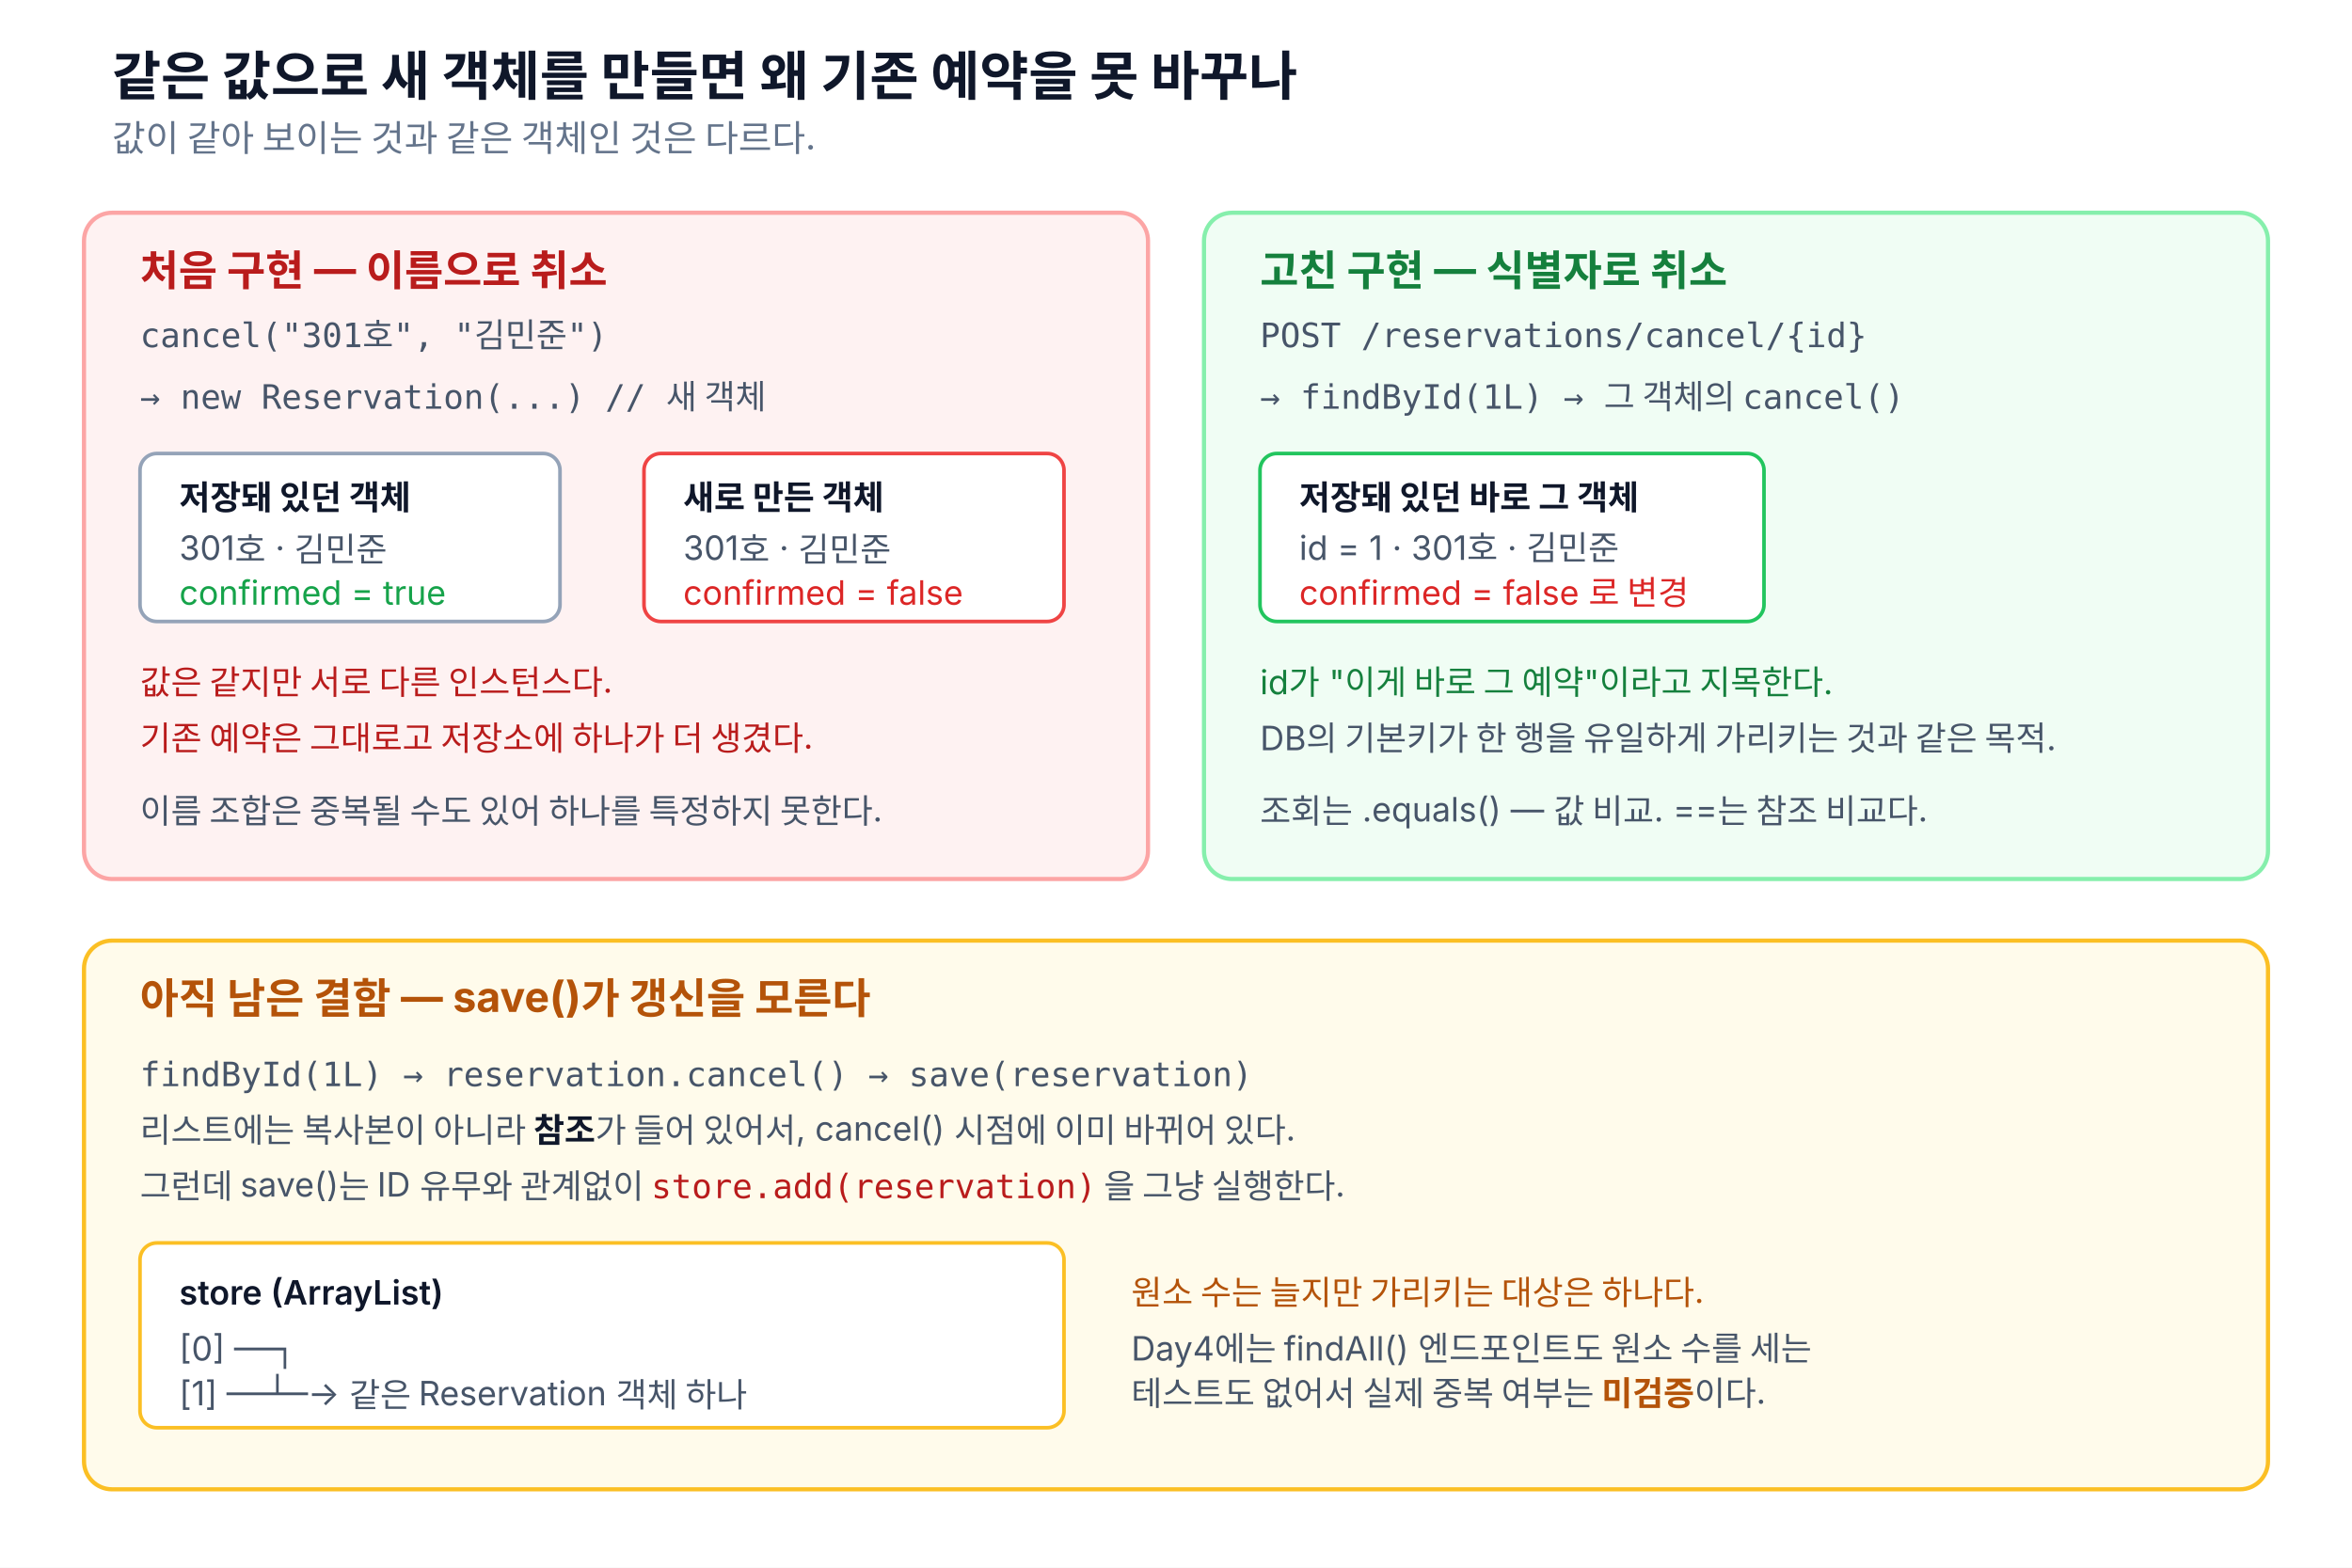
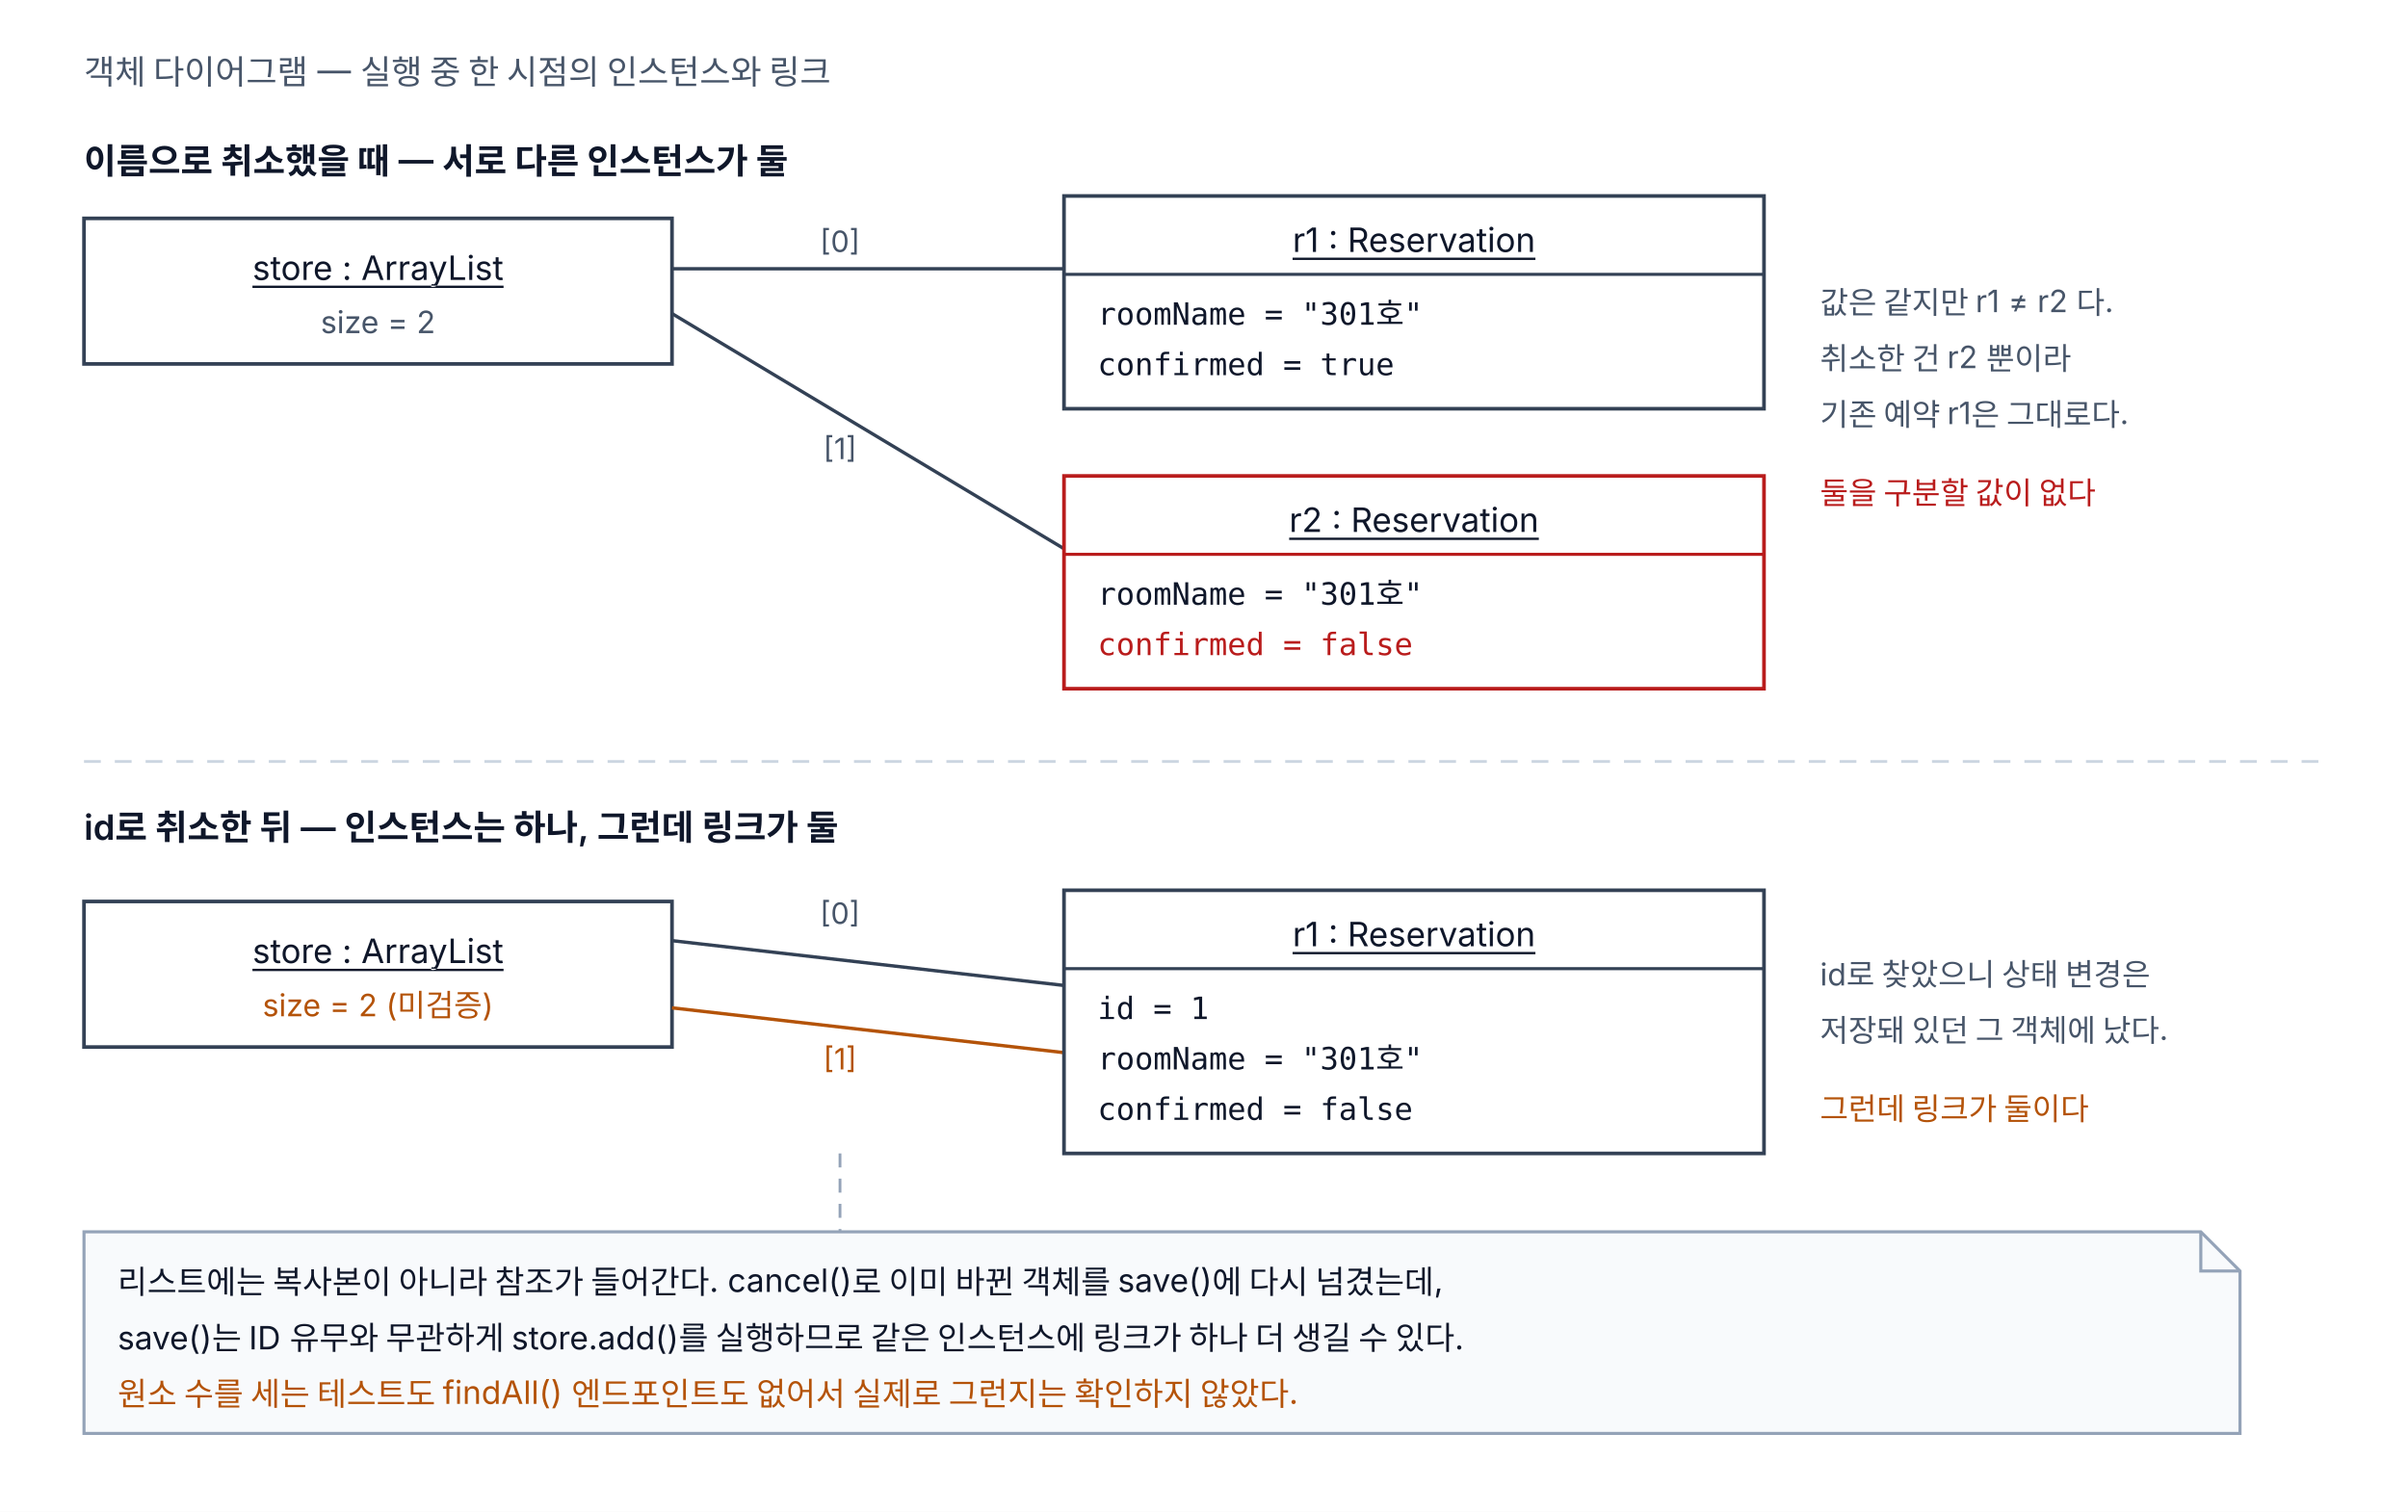
- <svg xmlns="http://www.w3.org/2000/svg" viewBox="0 0 840 560" width="840" height="560" font-family="system-ui, -apple-system, 'Segoe UI', 'Malgun Gothic', 'Apple SD Gothic Neo', sans-serif">
-   <rect x="0" y="0" width="840" height="560" fill="#ffffff" />
-   <defs>
-     <marker id="a4" viewBox="0 0 10 10" refX="9" refY="5" markerWidth="7" markerHeight="7" orient="auto-start-reverse">
-       <path d="M 0 0 L 10 5 L 0 10 z" fill="#64748b" />
-     </marker>
-     <marker id="a4r" viewBox="0 0 10 10" refX="9" refY="5" markerWidth="7" markerHeight="7" orient="auto-start-reverse">
-       <path d="M 0 0 L 10 5 L 0 10 z" fill="#ef4444" />
-     </marker>
-   </defs>
-   <text x="40" y="34" font-size="19" font-weight="700" fill="#0f172a">같은 값으로 새 객체를 만들면 왜 기존 예약을 못 바꾸나</text>
-   <text x="40" y="54" font-size="13" fill="#64748b">값이 같아 보이는 것과 같은 객체인 것은 다르다.</text>
-   <rect x="30" y="76" width="380" height="238" rx="10" fill="#fef2f2" stroke="#fca5a5" stroke-width="1.5" />
-   <text x="50" y="102" font-size="15" font-weight="700" fill="#b91c1c">처음 구현 — 이름으로 취소</text>
-   <text x="50" y="124" font-size="12" fill="#475569" font-family="ui-monospace, Consolas, monospace">cancel("301호", "김민준")</text>
-   <text x="50" y="146" font-size="12" fill="#475569" font-family="ui-monospace, Consolas, monospace">→ new Reservation(...)  // 새 객체</text>
-   <rect x="50" y="162" width="150" height="60" rx="6" fill="#ffffff" stroke="#94a3b8" stroke-width="1.3" />
-   <text x="64" y="182" font-size="12" font-weight="600" fill="#0f172a">저장돼 있던 객체</text>
-   <text x="64" y="200" font-size="12" fill="#475569">301호 · 김민준</text>
-   <text x="64" y="216" font-size="12" fill="#16a34a">confirmed = true</text>
-   <rect x="230" y="162" width="150" height="60" rx="6" fill="#ffffff" stroke="#ef4444" stroke-width="1.3" />
-   <text x="244" y="182" font-size="12" font-weight="600" fill="#0f172a">새로 만든 객체</text>
-   <text x="244" y="200" font-size="12" fill="#475569">301호 · 김민준</text>
-   <text x="244" y="216" font-size="12" fill="#dc2626">confirmed = false</text>
-   <text x="50" y="248" font-size="12" fill="#b91c1c">값은 같지만 서로 다른 인스턴스다.</text>
-   <text x="50" y="268" font-size="12" fill="#b91c1c">기존 예약은 그대로고 저장소에 하나가 더 생겼다.</text>
-   <text x="50" y="294" font-size="12" fill="#475569">이름 조합은 중복될 수도 있어 하나를 특정하지 못한다.</text>
-   <rect x="430" y="76" width="380" height="238" rx="10" fill="#f0fdf4" stroke="#86efac" stroke-width="1.5" />
-   <text x="450" y="102" font-size="15" font-weight="700" fill="#15803d">고친 구현 — 식별자로 취소</text>
-   <text x="450" y="124" font-size="12" fill="#475569" font-family="ui-monospace, Consolas, monospace">POST /reservations/cancel/{id}</text>
-   <text x="450" y="146" font-size="12" fill="#475569" font-family="ui-monospace, Consolas, monospace">→ findById(1L) → 그 객체의 cancel()</text>
-   <rect x="450" y="162" width="180" height="60" rx="6" fill="#ffffff" stroke="#22c55e" stroke-width="1.3" />
-   <text x="464" y="182" font-size="12" font-weight="600" fill="#0f172a">저장돼 있던 바로 그 객체</text>
-   <text x="464" y="200" font-size="12" fill="#475569">id = 1 · 301호 · 김민준</text>
-   <text x="464" y="216" font-size="12" fill="#dc2626">confirmed = false 로 변경</text>
-   <text x="450" y="248" font-size="12" fill="#15803d">id가 "이게 바로 그 예약"이라고 지목한다.</text>
-   <text x="450" y="268" font-size="12" fill="#475569">DB의 기본키가 한 행을 유일하게 가리키는 것과 같은 목적.</text>
-   <text x="450" y="294" font-size="12" fill="#475569">조회는 .equals() — 값 비교. ==는 참조 비교다.</text>
-   <rect x="30" y="336" width="780" height="196" rx="10" fill="#fffbeb" stroke="#fbbf24" stroke-width="1.5" />
-   <text x="50" y="362" font-size="15" font-weight="700" fill="#b45309">아직 남은 결함 — save()가 갱신을 모른다</text>
-   <text x="50" y="388" font-size="12" fill="#475569" font-family="ui-monospace, Consolas, monospace">findById(1L) → reservation.cancel() → save(reservation)</text>
-   <text x="50" y="408" font-size="12" fill="#475569">리스트에는 복사본이 아니라 <tspan font-weight="600" fill="#0f172a">참조</tspan>가 들어 있어서, cancel() 시점에 이미 바뀌어 있다.</text>
-   <text x="50" y="428" font-size="12" fill="#475569">그런데 save()는 ID 유무와 관계없이 <tspan font-family="ui-monospace, Consolas, monospace" fill="#b91c1c">store.add(reservation)</tspan> 을 그냥 실행한다.</text>
-   <rect x="50" y="444" width="330" height="66" rx="6" fill="#ffffff" stroke="#fbbf24" stroke-width="1.3" />
-   <text x="64" y="466" font-size="12" font-weight="600" fill="#0f172a">store (ArrayList)</text>
-   <text x="64" y="486" font-size="12" fill="#475569">[0] ──┐</text>
-   <text x="64" y="502" font-size="12" fill="#475569">[1] ──┴─→ 같은 Reservation 객체 하나</text>
-   <text x="404" y="466" font-size="12" fill="#b45309">원소 수는 늘지만 가리키는 대상은 하나다.</text>
-   <text x="404" y="486" font-size="12" fill="#475569">Day4에는 findAll() 엔드포인트도 원소 수를 세는</text>
-   <text x="404" y="502" font-size="12" fill="#475569">테스트도 없어서 실제 중복 여부는 <tspan font-weight="600" fill="#b45309">미검증</tspan>이다.</text>
+ <svg xmlns="http://www.w3.org/2000/svg" viewBox="0 0 860 540" width="860" height="540" font-family="system-ui, -apple-system, 'Segoe UI', 'Malgun Gothic', 'Apple SD Gothic Neo', sans-serif">
+   <rect x="0" y="0" width="860" height="540" fill="#ffffff" />
+   <text x="30" y="30" font-size="12" fill="#475569">객체 다이어그램 — 실행 중 한 시점의 인스턴스와 링크</text>
+   <text x="30" y="62" font-size="12.5" font-weight="600" fill="#0f172a">이름으로 취소했을 때 — 서로 다른 인스턴스가 둘</text>
+   <rect x="30" y="78" width="210" height="52" fill="#ffffff" stroke="#334155" stroke-width="1.3" />
+   <text x="135" y="100" font-size="12" fill="#0f172a" text-anchor="middle" text-decoration="underline">store : ArrayList</text>
+   <text x="135" y="119" font-size="11" fill="#475569" text-anchor="middle">size = 2</text>
+   <line x1="240" y1="96" x2="380" y2="96" stroke="#334155" stroke-width="1.2" />
+   <text x="300" y="90" font-size="10.5" fill="#475569" text-anchor="middle">[0]</text>
+   <line x1="240" y1="112" x2="380" y2="196" stroke="#334155" stroke-width="1.2" />
+   <text x="300" y="164" font-size="10.5" fill="#475569" text-anchor="middle">[1]</text>
+   <rect x="380" y="70" width="250" height="76" fill="#ffffff" stroke="#334155" stroke-width="1.3" />
+   <text x="505" y="90" font-size="12" fill="#0f172a" text-anchor="middle" text-decoration="underline">r1 : Reservation</text>
+   <line x1="380" y1="98" x2="630" y2="98" stroke="#334155" stroke-width="1.1" />
+   <text x="392" y="116" font-size="11" fill="#0f172a" font-family="ui-monospace, Consolas, monospace">roomName = "301호"</text>
+   <text x="392" y="134" font-size="11" fill="#0f172a" font-family="ui-monospace, Consolas, monospace">confirmed = true</text>
+   <rect x="380" y="170" width="250" height="76" fill="#ffffff" stroke="#b91c1c" stroke-width="1.3" />
+   <text x="505" y="190" font-size="12" fill="#0f172a" text-anchor="middle" text-decoration="underline">r2 : Reservation</text>
+   <line x1="380" y1="198" x2="630" y2="198" stroke="#b91c1c" stroke-width="1.1" />
+   <text x="392" y="216" font-size="11" fill="#0f172a" font-family="ui-monospace, Consolas, monospace">roomName = "301호"</text>
+   <text x="392" y="234" font-size="11" fill="#b91c1c" font-family="ui-monospace, Consolas, monospace">confirmed = false</text>
+   <text x="650" y="112" font-size="11" fill="#475569">값은 같지만 r1 ≠ r2 다.</text>
+   <text x="650" y="132" font-size="11" fill="#475569">취소한 건 r2 뿐이라</text>
+   <text x="650" y="152" font-size="11" fill="#475569">기존 예약 r1은 그대로다.</text>
+   <text x="650" y="180" font-size="11" fill="#b91c1c">둘을 구분할 값이 없다</text>
+   <line x1="30" y1="272" x2="830" y2="272" stroke="#cbd5e1" stroke-width="1" stroke-dasharray="6 5" />
+   <text x="30" y="300" font-size="12.5" font-weight="600" fill="#0f172a">id로 취소한 뒤 — 인스턴스는 하나, 그런데 링크가 둘</text>
+   <rect x="30" y="322" width="210" height="52" fill="#ffffff" stroke="#334155" stroke-width="1.3" />
+   <text x="135" y="344" font-size="12" fill="#0f172a" text-anchor="middle" text-decoration="underline">store : ArrayList</text>
+   <text x="135" y="363" font-size="11" fill="#b45309" text-anchor="middle">size = 2 (미검증)</text>
+   <line x1="240" y1="336" x2="380" y2="352" stroke="#334155" stroke-width="1.2" />
+   <text x="300" y="330" font-size="10.5" fill="#475569" text-anchor="middle">[0]</text>
+   <line x1="240" y1="360" x2="380" y2="376" stroke="#b45309" stroke-width="1.2" />
+   <text x="300" y="382" font-size="10.5" fill="#b45309" text-anchor="middle">[1]</text>
+   <rect x="380" y="318" width="250" height="94" fill="#ffffff" stroke="#334155" stroke-width="1.3" />
+   <text x="505" y="338" font-size="12" fill="#0f172a" text-anchor="middle" text-decoration="underline">r1 : Reservation</text>
+   <line x1="380" y1="346" x2="630" y2="346" stroke="#334155" stroke-width="1.1" />
+   <text x="392" y="364" font-size="11" fill="#0f172a" font-family="ui-monospace, Consolas, monospace">id = 1</text>
+   <text x="392" y="382" font-size="11" fill="#0f172a" font-family="ui-monospace, Consolas, monospace">roomName = "301호"</text>
+   <text x="392" y="400" font-size="11" fill="#0f172a" font-family="ui-monospace, Consolas, monospace">confirmed = false</text>
+   <text x="650" y="352" font-size="11" fill="#475569">id로 찾았으니 상태 변경은</text>
+   <text x="650" y="372" font-size="11" fill="#475569">저장돼 있던 그 객체에 났다.</text>
+   <text x="650" y="400" font-size="11" fill="#b45309">그런데 링크가 둘이다</text>
+   <line x1="300" y1="412" x2="300" y2="440" stroke="#94a3b8" stroke-width="1" stroke-dasharray="5 4" />
+   <path d="M 30 440 L 786 440 L 800 454 L 800 512 L 30 512 Z" fill="#f8fafc" stroke="#94a3b8" stroke-width="1.1" />
+   <path d="M 786 440 L 786 454 L 800 454" fill="none" stroke="#94a3b8" stroke-width="1.1" />
+   <text x="42" y="462" font-size="11.5" fill="#0f172a">리스트에는 복사본이 아니라 참조가 들어간다. cancel()로 이미 바뀐 객체를 save()에 다시 넘겼는데,</text>
+   <text x="42" y="482" font-size="11.5" fill="#0f172a">save()는 ID 유무와 무관하게 store.add()를 실행하므로 같은 인스턴스에 링크가 하나 더 생길 수 있다.</text>
+   <text x="42" y="502" font-size="11.5" fill="#b45309">원소 수를 세는 테스트도 findAll() 엔드포인트도 없어서 실제로 그런지는 확인하지 않았다.</text>
</svg>
